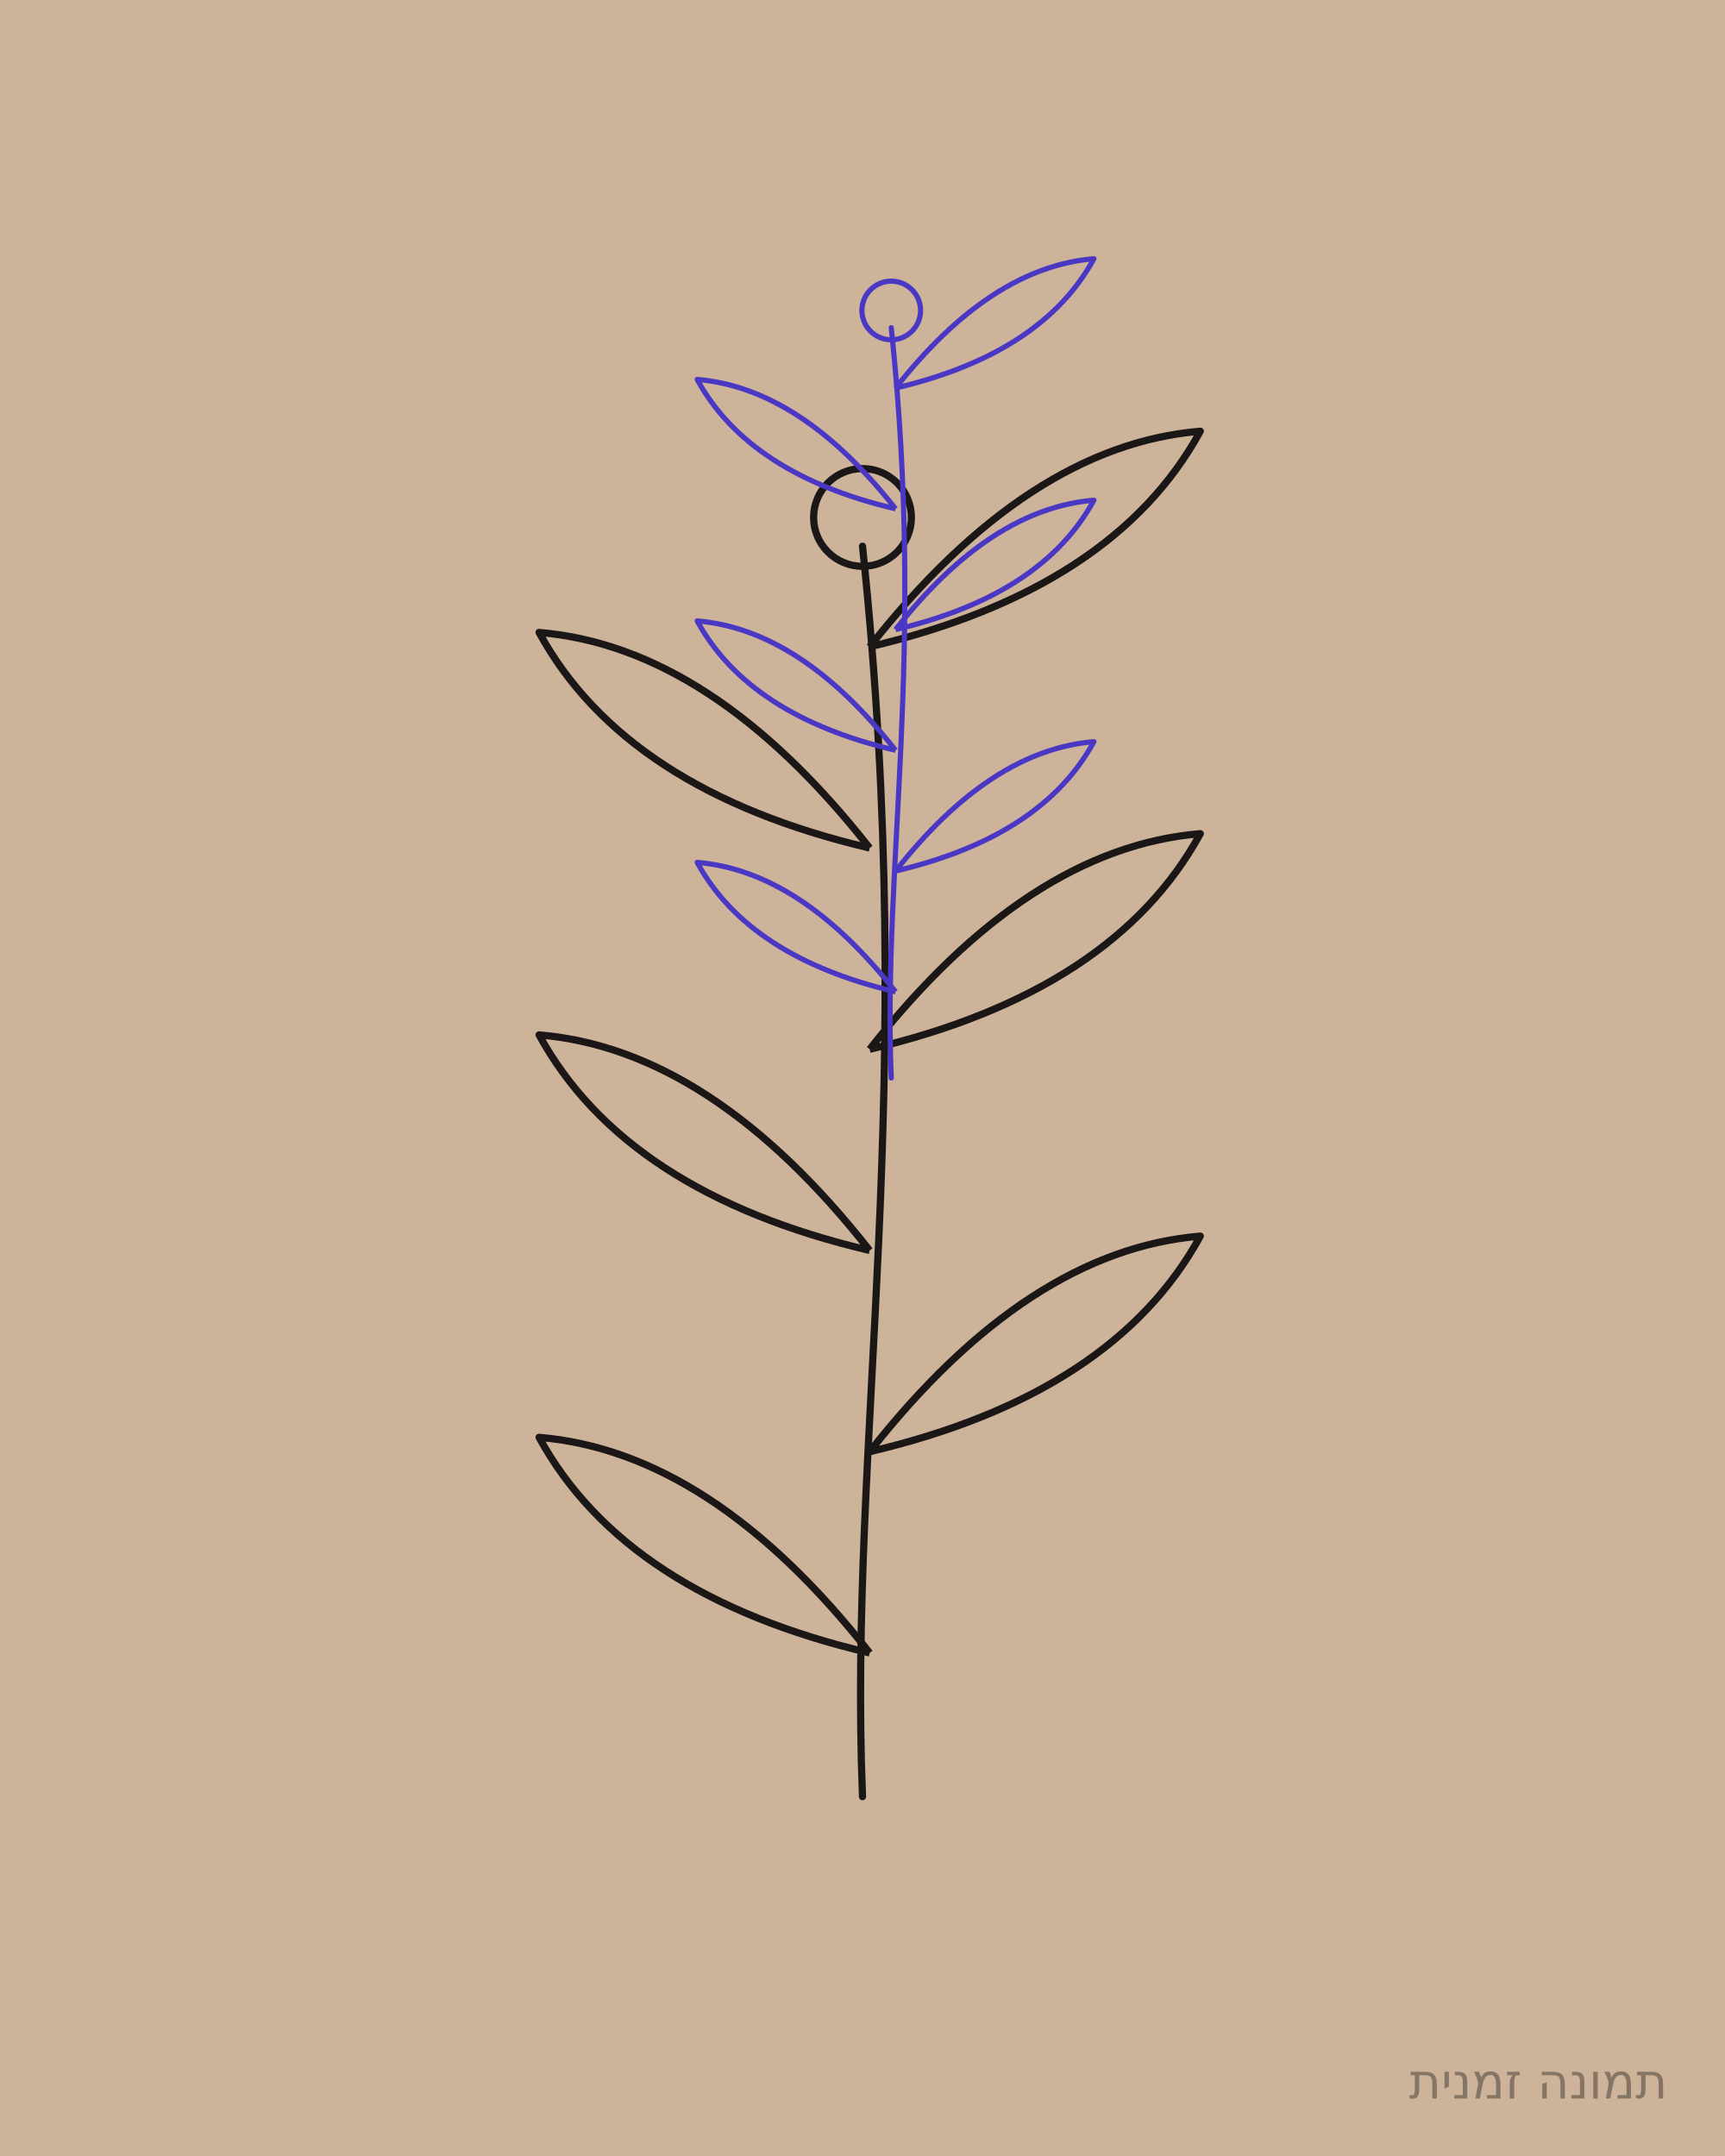
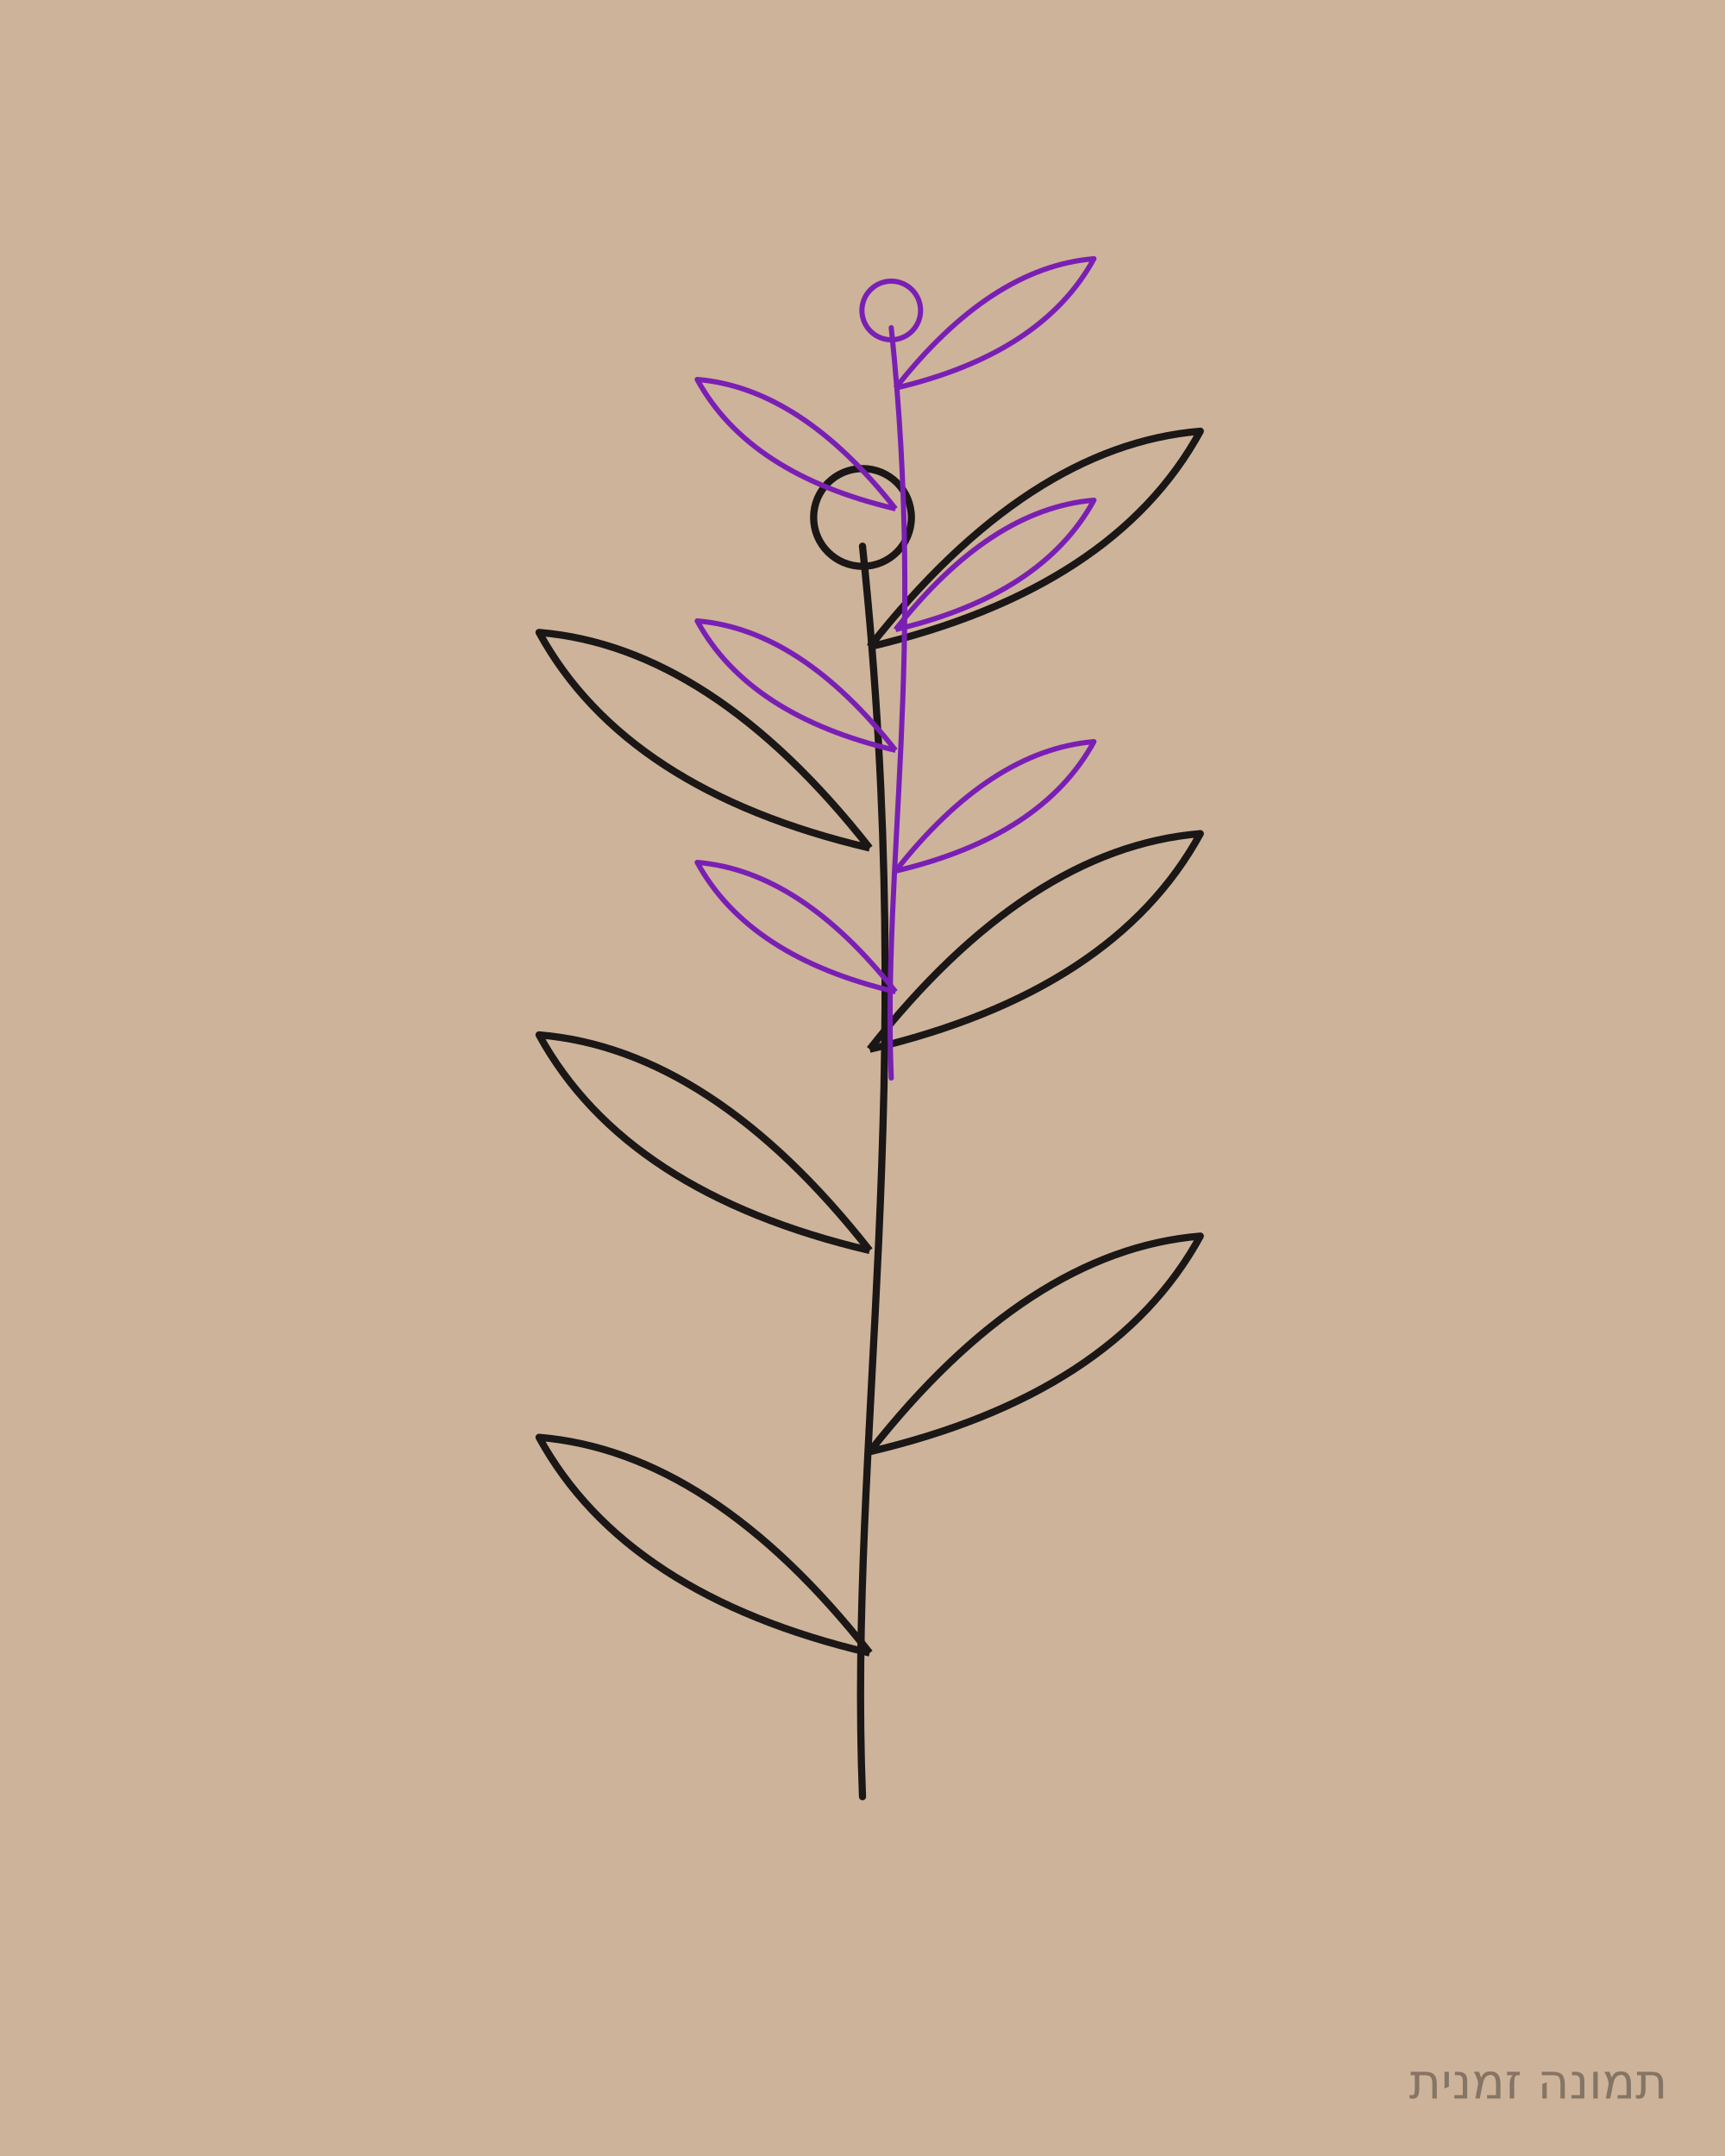
<svg xmlns="http://www.w3.org/2000/svg" viewBox="0 0 1200 1500" width="1200" height="1500">
  <rect width="1200" height="1500" fill="#cdb39a" />
  <path d="M600 1250 C 590 1000, 640 760, 600 380" fill="none" stroke="#1a1716" stroke-width="5" stroke-linecap="round" />
  <path d="M605 1150 q -170 -40 -230 -150 q 120 10 230 150" fill="none" stroke="#1a1716" stroke-width="5" stroke-linejoin="round" />
  <path d="M605 1010 q 170 -40 230 -150 q -120 10 -230 150" fill="none" stroke="#1a1716" stroke-width="5" stroke-linejoin="round" />
  <path d="M605 870 q -170 -40 -230 -150 q 120 10 230 150" fill="none" stroke="#1a1716" stroke-width="5" stroke-linejoin="round" />
  <path d="M605 730 q 170 -40 230 -150 q -120 10 -230 150" fill="none" stroke="#1a1716" stroke-width="5" stroke-linejoin="round" />
  <path d="M605 590 q -170 -40 -230 -150 q 120 10 230 150" fill="none" stroke="#1a1716" stroke-width="5" stroke-linejoin="round" />
  <path d="M605 450 q 170 -40 230 -150 q -120 10 -230 150" fill="none" stroke="#1a1716" stroke-width="5" stroke-linejoin="round" />
  <circle cx="600" cy="360" r="34" fill="none" stroke="#1a1716" stroke-width="5" />
  <g transform="translate(260 0) scale(.6)">
-     <path d="M600 1250 C 590 1000, 640 760, 600 380" fill="none" stroke="#4a37c4" stroke-width="6" stroke-linecap="round" />
-     <path d="M605 1150 q -170 -40 -230 -150 q 120 10 230 150" fill="none" stroke="#4a37c4" stroke-width="6" stroke-linejoin="round" />
-     <path d="M605 1010 q 170 -40 230 -150 q -120 10 -230 150" fill="none" stroke="#4a37c4" stroke-width="6" stroke-linejoin="round" />
-     <path d="M605 870 q -170 -40 -230 -150 q 120 10 230 150" fill="none" stroke="#4a37c4" stroke-width="6" stroke-linejoin="round" />
-     <path d="M605 730 q 170 -40 230 -150 q -120 10 -230 150" fill="none" stroke="#4a37c4" stroke-width="6" stroke-linejoin="round" />
-     <path d="M605 590 q -170 -40 -230 -150 q 120 10 230 150" fill="none" stroke="#4a37c4" stroke-width="6" stroke-linejoin="round" />
-     <path d="M605 450 q 170 -40 230 -150 q -120 10 -230 150" fill="none" stroke="#4a37c4" stroke-width="6" stroke-linejoin="round" />
-     <circle cx="600" cy="360" r="34" fill="none" stroke="#4a37c4" stroke-width="6" />
+     <path d="M600 1250 C 590 1000, 640 760, 600 380" fill="none" stroke="#7a1fb4" stroke-width="6" stroke-linecap="round" />
+     <path d="M605 1150 q -170 -40 -230 -150 q 120 10 230 150" fill="none" stroke="#7a1fb4" stroke-width="6" stroke-linejoin="round" />
+     <path d="M605 1010 q 170 -40 230 -150 q -120 10 -230 150" fill="none" stroke="#7a1fb4" stroke-width="6" stroke-linejoin="round" />
+     <path d="M605 870 q -170 -40 -230 -150 q 120 10 230 150" fill="none" stroke="#7a1fb4" stroke-width="6" stroke-linejoin="round" />
+     <path d="M605 730 q 170 -40 230 -150 q -120 10 -230 150" fill="none" stroke="#7a1fb4" stroke-width="6" stroke-linejoin="round" />
+     <path d="M605 590 q -170 -40 -230 -150 q 120 10 230 150" fill="none" stroke="#7a1fb4" stroke-width="6" stroke-linejoin="round" />
+     <path d="M605 450 q 170 -40 230 -150 q -120 10 -230 150" fill="none" stroke="#7a1fb4" stroke-width="6" stroke-linejoin="round" />
+     <circle cx="600" cy="360" r="34" fill="none" stroke="#7a1fb4" stroke-width="6" />
  </g>
  <text x="1160" y="1460" text-anchor="end" font-family="sans-serif" font-size="34" fill="#000" fill-opacity=".35">תמונה זמנית</text>
</svg>
